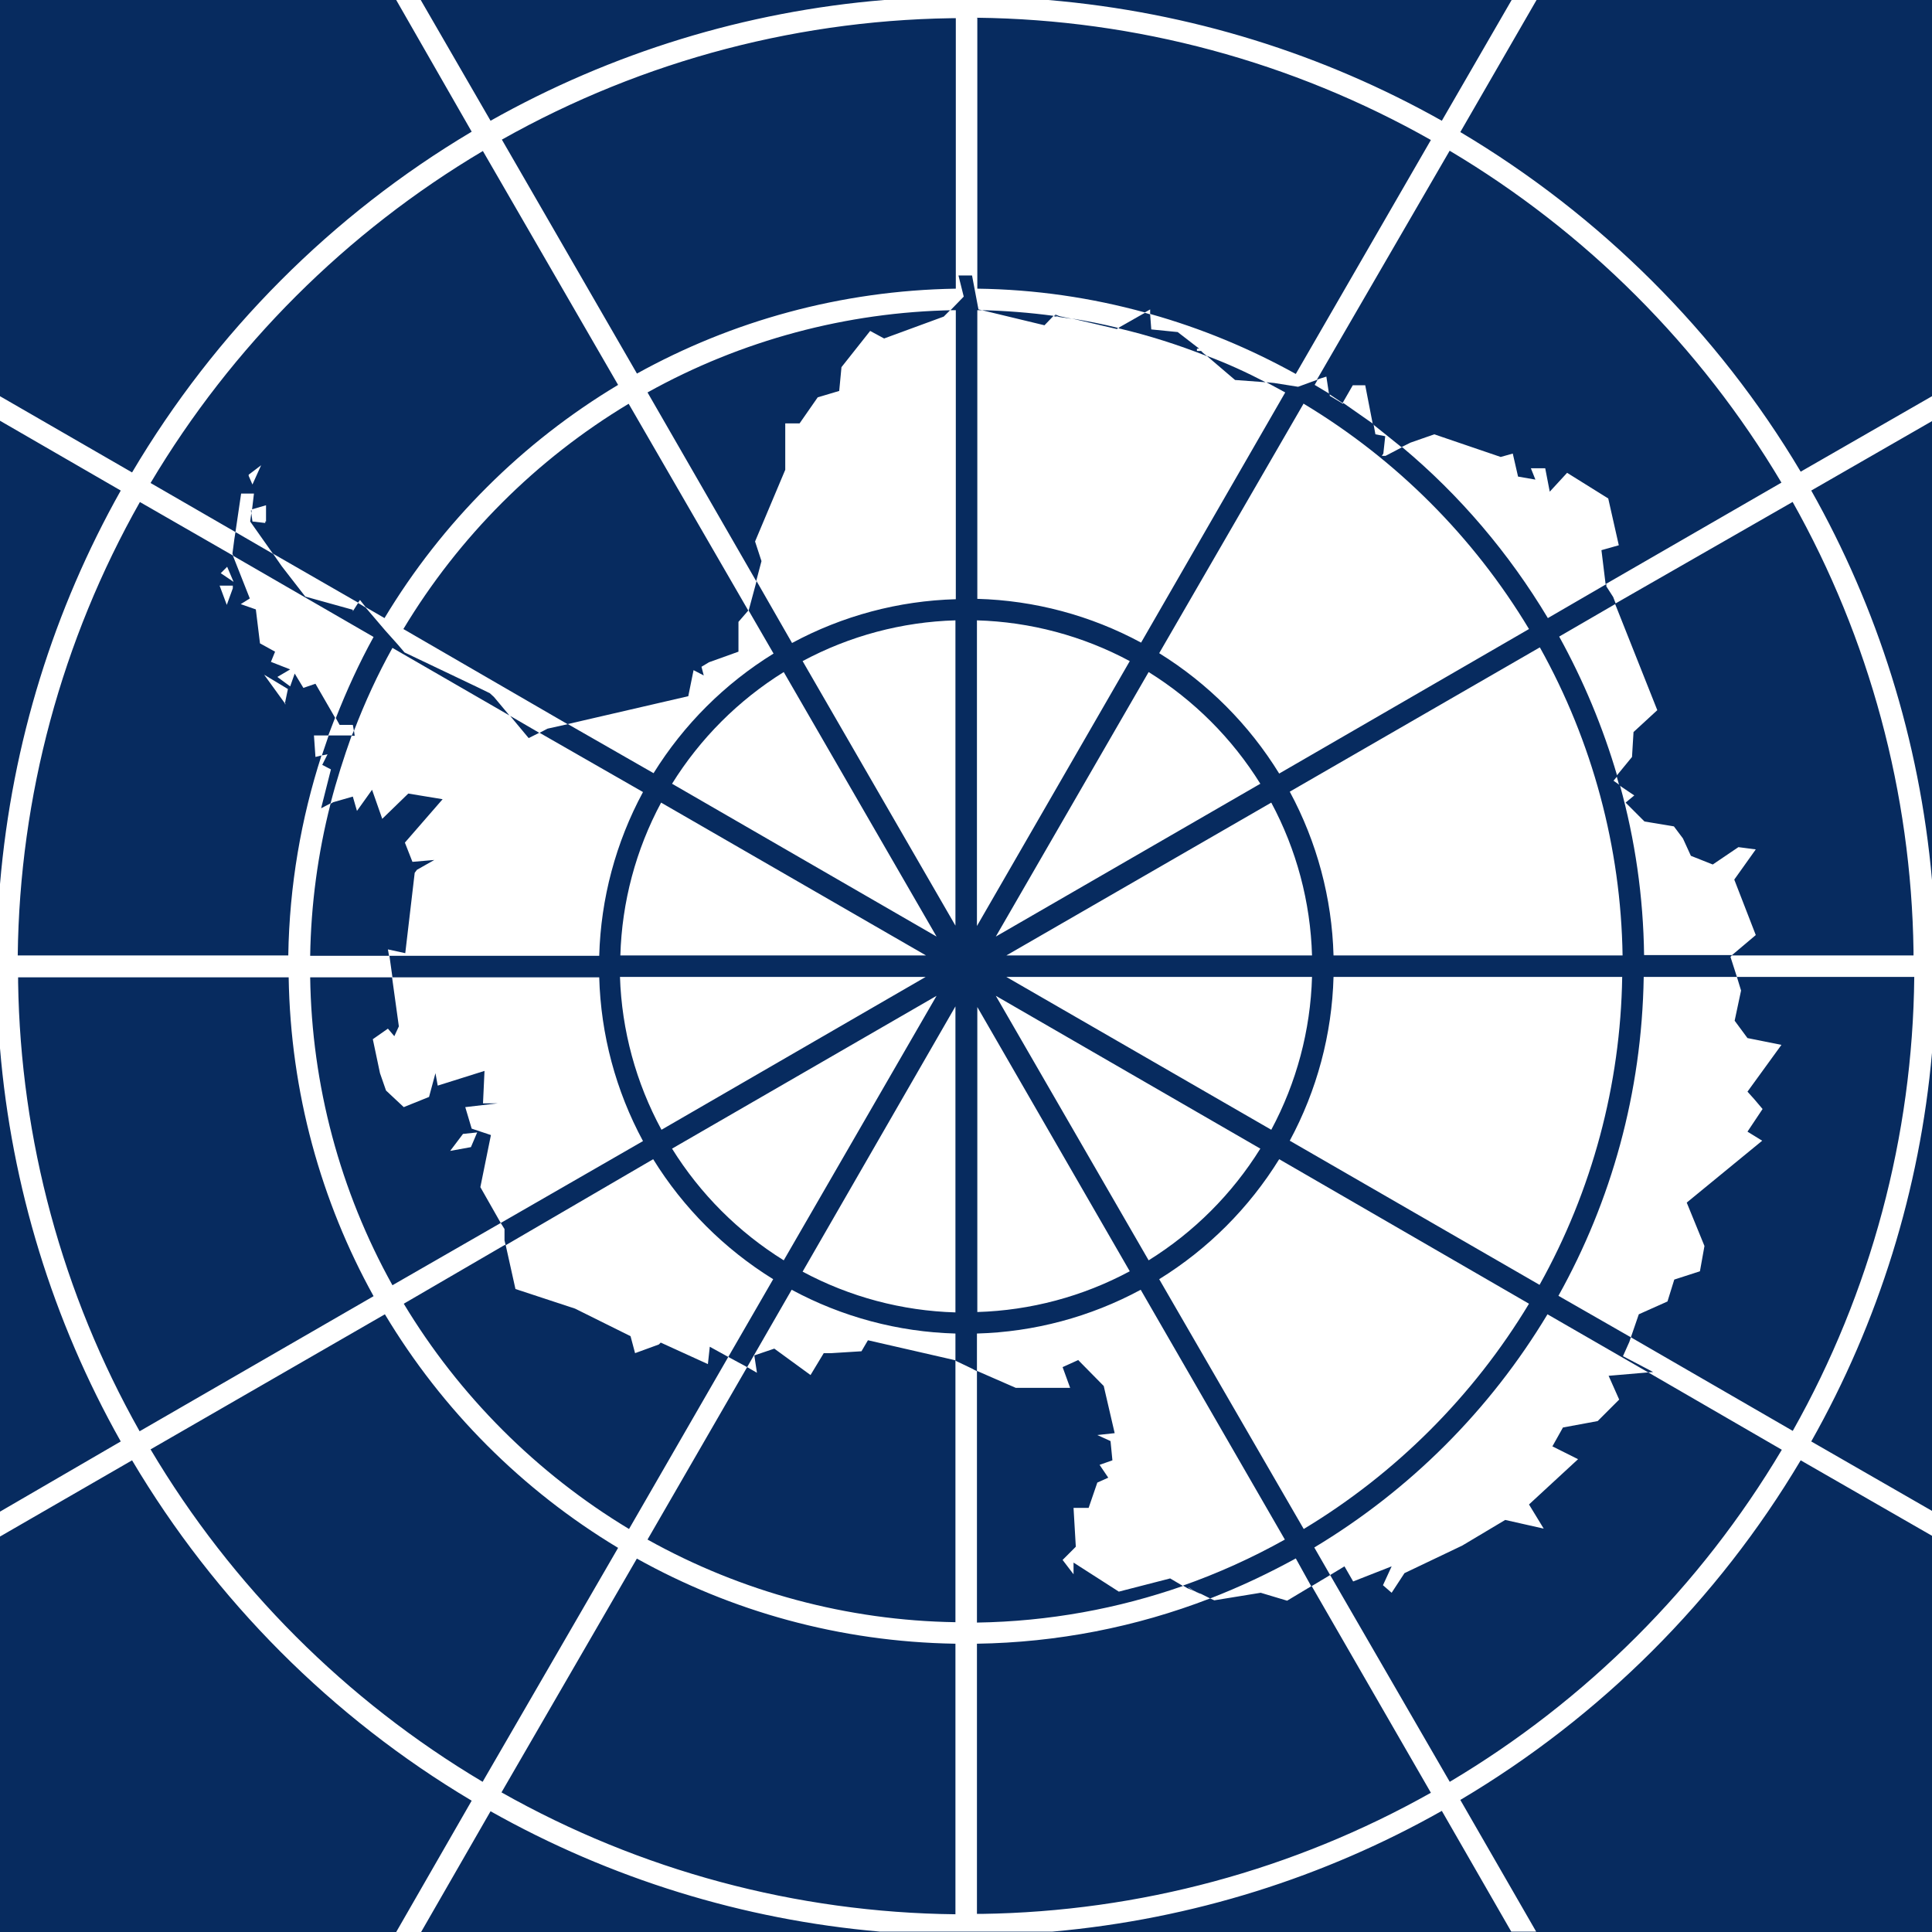
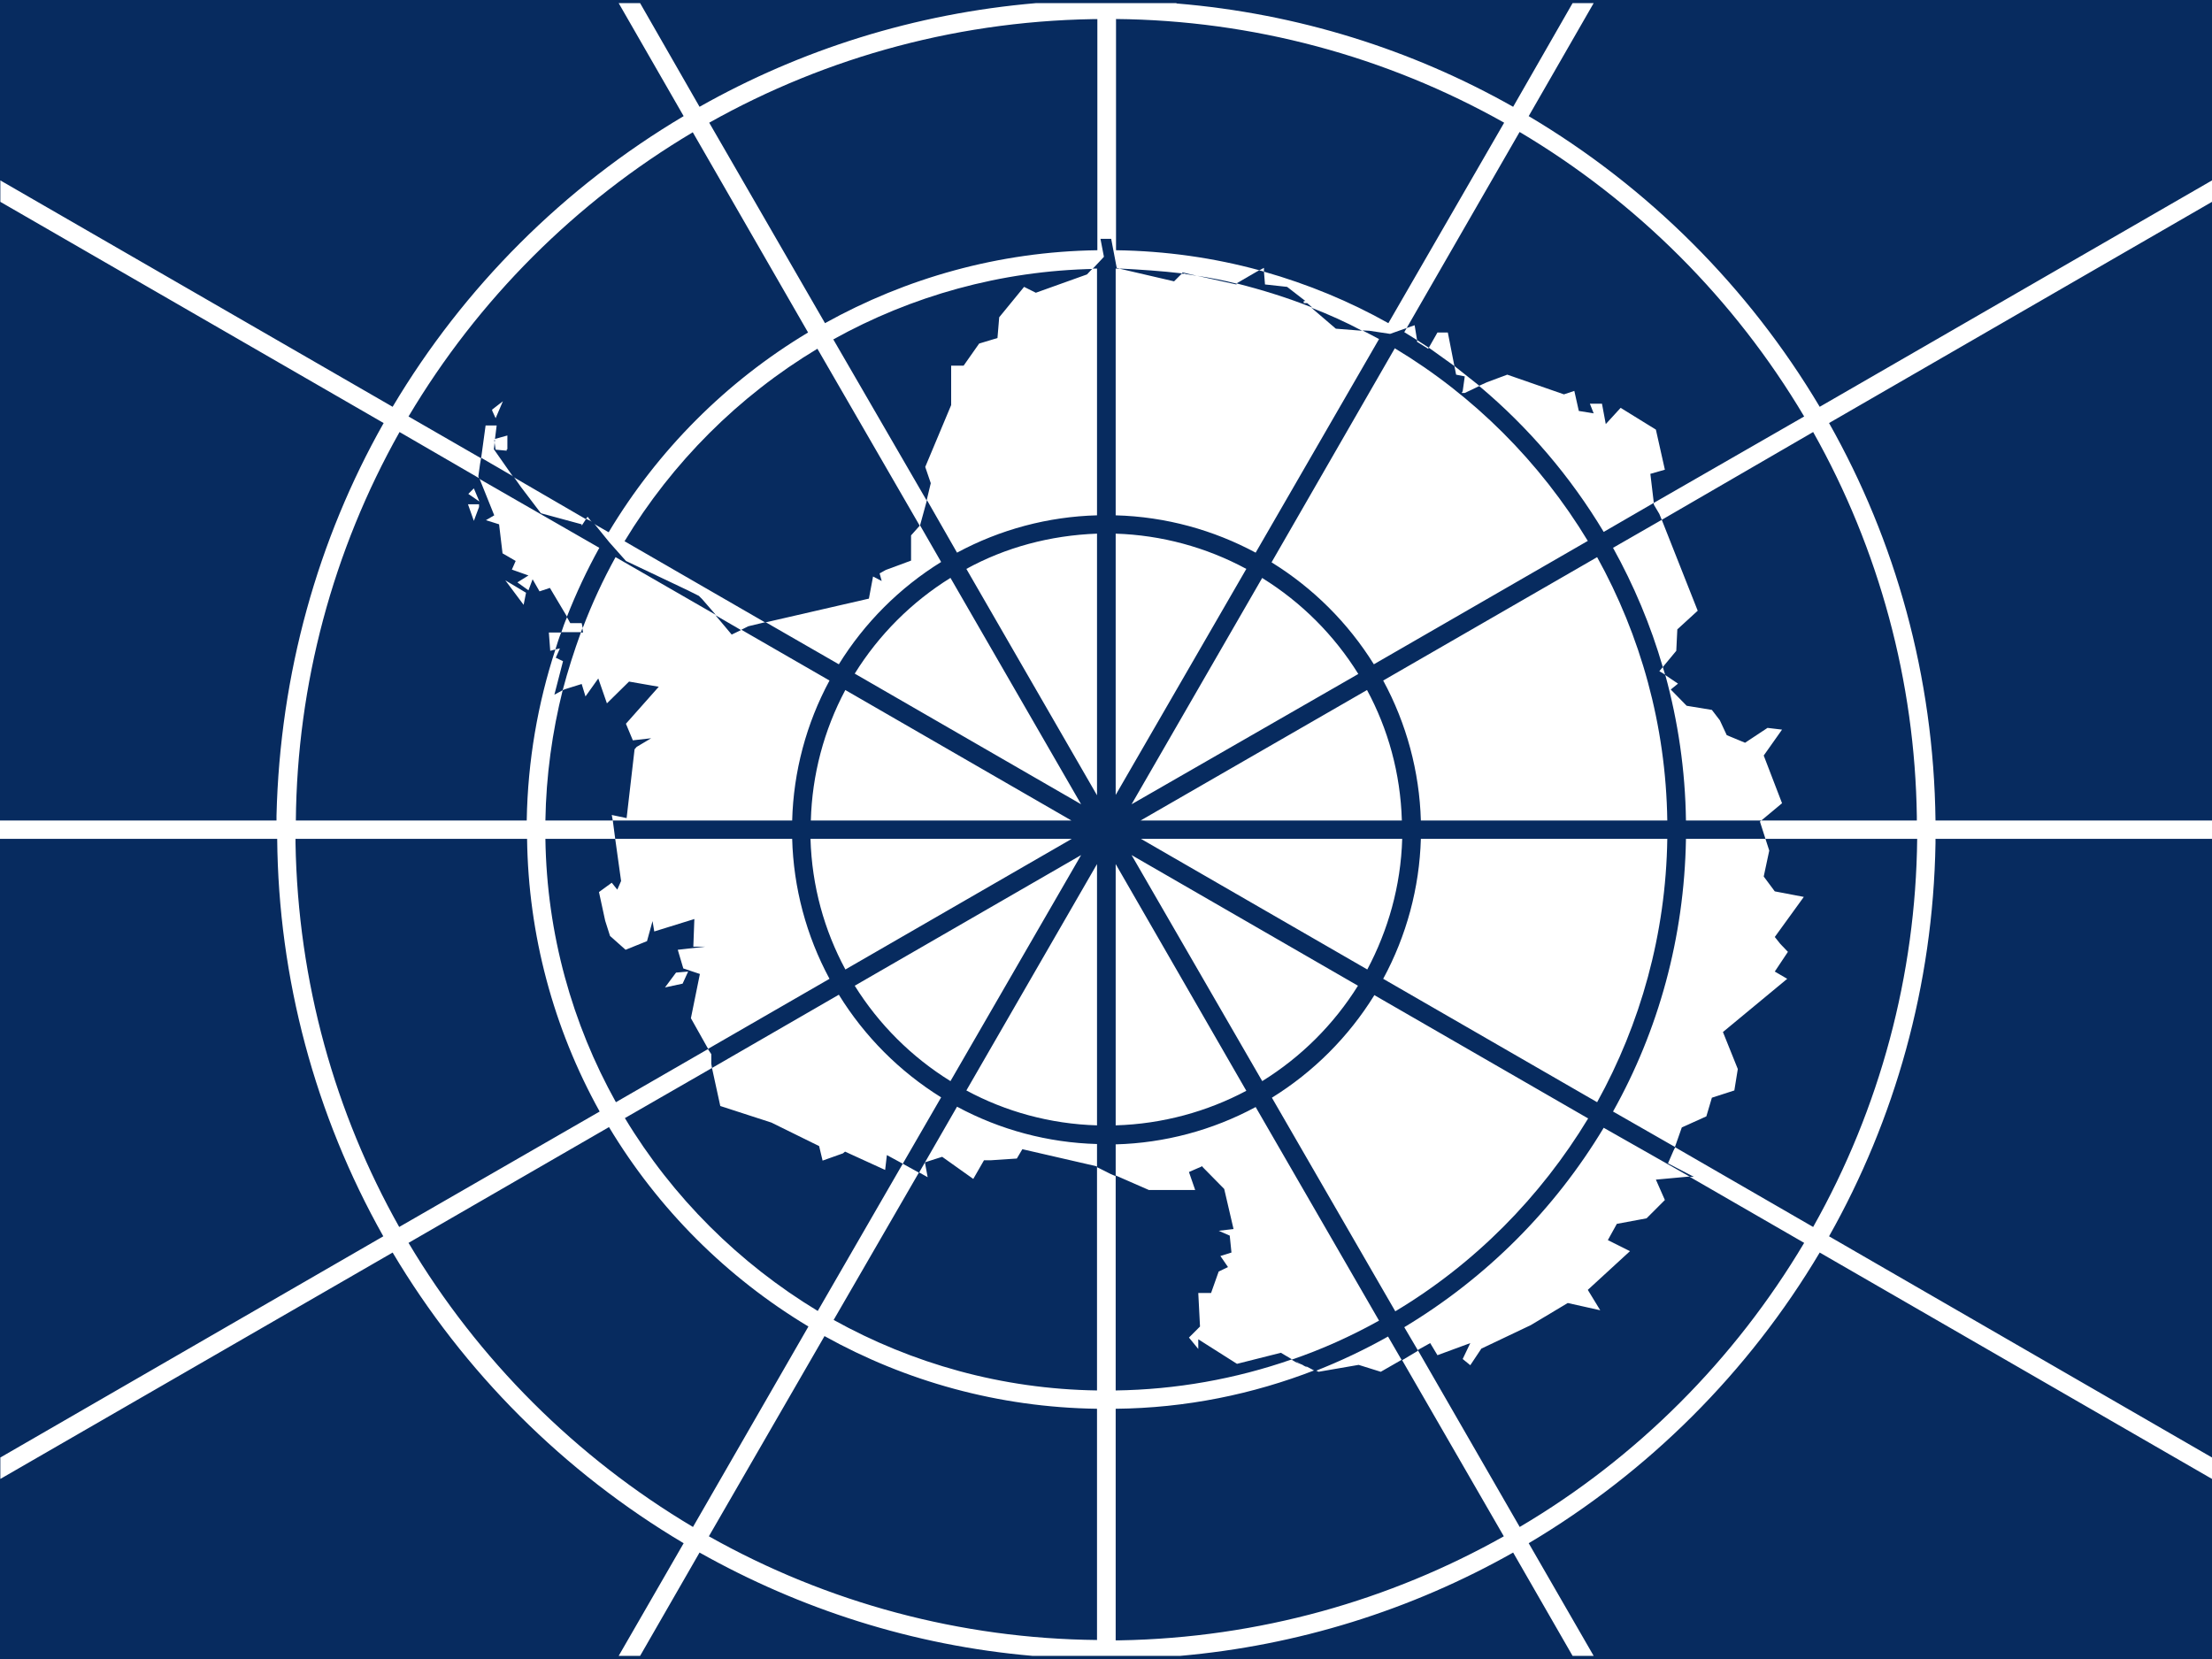
- <svg xmlns="http://www.w3.org/2000/svg" id="flag-icon-css-aq" viewBox="0 0 512 512">
-   <path fill="#072B5F" d="M0 0h512v512H0z" />
-   <path fill="#FFF" d="M277.8 0c37.7 3.2 73 14.4 104.3 32l18.5-32h6.6L387 35c37 22 68.2 53 90.2 90l34.8-20v6.6L480 130c17.5 31 28.7 66 32 103.2V279A255.3 255.3 0 01480 382l32 18.4v6.6l-34.8-20c-22 37-53.1 68-90.2 90l20.1 34.9h-6.6l-18.4-32c-31 17.5-66 28.7-103.2 32h-45.7A255.3 255.3 0 01130 480l-18.4 32H105l20-34.8c-37-22-68-53.1-90-90.2L0 407.2v-6.6L32 382A255.4 255.4 0 010 277.8v-43.5c3.2-37.7 14.4-73 32-104.3L0 111.5V105l35 20.2C57 88 88 56.9 125 34.9L105 0h6.5L130 32A255.4 255.4 0 01234.3 0h43.5zm-109 413l-35.9 62a250 250 0 00120.3 32.3v-71.7h-.1c-30.6-.5-59.3-8.6-84.4-22.6zm178.8 7.3l-6.5 3.9-7-2.1-12.3 2-1.1-.5a179 179 0 01-61.8 12v71.6h1.3a250 250 0 00119-32.1l-31.6-54.8zm89.2-56.6l-10.5.9 2.8 6.3-5.7 5.7-9.2 1.7-2.8 5 6.8 3.4-13 12 3.9 6.4-10.2-2.3-11.4 6.8-15.3 7.3-3.4 5.2-2.3-2 2.3-5-10.2 4-2.3-4-3.8 2.3 31.7 54.8a252.5 252.5 0 0088-88l-35.4-20.5zM102 348.3l-62.1 35.8a252.5 252.5 0 0088 88.1l35.9-62a180.5 180.5 0 01-61.8-61.9zm128 6.9l-1.7 2.9-8 .5h-2l-3.5 5.8-9.6-7-5.3 1.8.7 4.6-2.6-1.5-26.4 45.7a173 173 0 0081.6 21.9v-69.4l-.4-.1-22.7-5.2zm55.8 5.2l-4.2 1.9 2 5.5h-14.4l-10.3-4.5V430c19.1-.3 37.4-3.7 54.6-9.7l-3.4-2-13.6 3.5-12-7.7v3.1l-2.9-3.8 3.5-3.5-.6-10.3h4l2.3-6.7 2.9-1.3-2.3-3.4 3.4-1.2-.5-5.1-3.5-1.6 4.6-.5-2.9-12.5-6.7-6.8zm-152-30.5L107 345.5c14.7 24.4 35.3 45 59.7 59.7l26.3-45.6-4.9-2.7-.5 4.6-12.5-5.7-.5.5-6.3 2.3-1.2-4.5-14.7-7.3-15.8-5.2-2.6-11.7zm326.5-71l1.1 3.6-1.7 8 3.4 4.6 9 1.8-9 12.4 1.8 2 2.2 2.6-4 6 3.9 2.4-20 16.4 4.7 11.5-1.2 6.7-6.8 2.2-1.8 5.8-7.6 3.4-2.1 6.1 42.9 24.8a250 250 0 0032.2-120.3h-47zM4.8 259v1.3a250 250 0 0032.2 119l62-35.8c-13.9-25.1-22-53.9-22.5-84.5H4.8zm77.4 0a173 173 0 0021.8 81.6l28.7-16.5-5.4-9.5 2.8-13.8-5.1-1.7-1.7-5.7 8.6-1H128l.4-8.6-12.4 3.9-.6-3.3-1.7 6.3-6.7 2.7-4.7-4.4-1.6-4.6-1.9-9 4-2.8 1.7 2 1.2-2.6-1.8-13H82.2zm44.3 41l-1.7 4-5.5 1 3.4-4.5 3.8-.4zm-27.9-90.7l-4 5.6-1.1-3.8-5.2 1.5-.7.4a174 174 0 00-5.4 40.3h20.9l-.3-1.7 4.6 1 2.5-21.3.6-.8 4.6-2.6-5.8.5-2-5.1 10-11.5-9.1-1.5-6.9 6.7-2.7-7.7zM475.1 133L428 160l11.2 28.2-6.3 5.8-.4 6.6-4.1 5 .7 2.5 4 2.7-2.3 1.9 5 5 7.8 1.3 2.4 3.2 2.1 4.6 5.8 2.3 6.8-4.6 4.6.6-5.7 8 5.7 14.7-6.4 5.4h48.2v-1.3a250 250 0 00-32.1-119zm-438 0A250 250 0 004.7 253.2h71.7v-.1c.3-18.4 3.4-36.2 8.8-52.9l-1.6.4-.4-5.7h3.8l1.8-4.7-5.2-9-3.2 1.1-2.3-3.8-1.2 3.4-3.4-2.5 3.4-2-5.1-2 1.1-2.7-4-2.2-1.1-9-4-1.4 2.4-1.5-4.5-11.4L37 133zm98 56.6l5 6 2.8-1.4-7.9-4.6zm-41.9 5.4h.8l-.2-1.4-.6 1.4zm73.4-88a174.7 174.7 0 00-59.7 59.7l43.5 25.2 32-7.4 1.4-6.9 2.7 1.4-.6-2.3 2-1.2 7.8-2.8v-7.9l2.6-3-31.7-54.8zm-91 79.4l.1.2h-.2v-.2zm-5.6-7.6l6.3 3.8-.8 3.8-5.5-7.6zm58-138.8a252.5 252.5 0 00-88.1 88l22.5 13 1.5-10.2h3.4l-.5 4.2V135.2l-.3.1.1.7-.3 2.2 6 8.5 22.6 13 .5-.7 1.5 1.9 5 2.9a180.5 180.5 0 0161.9-61.8l-35.9-62.1zM61.7 155.2v.7l-1.6 4.4-1.9-5.1h3.5zM384.2 39.9L349 100.6l2.5-.8.7 4.6 3.6 2.4 2.7-4.7h3.3l2 10.3 7.6 6.1 2.4-1.2 6.3-2.2 17.6 6 3.2-.9 1.4 6.1 4.6.8-1.2-3h3.8l1.2 6.2 4.6-5 10.9 6.8 2.8 12.4-4.6 1.3 1.1 9 46.6-26.9a252.5 252.5 0 00-88-88zm-324 110.3l1.7 4-3.4-2.3 1.7-1.7zm191.6-68h1a173 173 0 00-81.2 21.8l28.8 50 1.4-5.3-1.7-5.2 8-19v-12.3h3.8l4.8-6.9 5.7-1.7.6-6.3 7.6-9.6 3.7 2 15.8-5.8 1.7-1.7zM70.5 133.8v4.4h-.2v.4l-3.4-.4-.3-2.2.1-.8V135l3.8-1.1zm-1.3-10.5l-2.3 5.1-1-2.3v-.3l3.3-2.5zm250.6-29l7.5 6.4 8.1.6c-5-2.6-10.2-5-15.6-7zM256 4.8A250 250 0 00133 37l35.8 62c25.1-13.9 53.9-22 84.5-22.5V4.8h2.8zm3 0v71.7c15.4.2 30.2 2.4 44.4 6.3l1.4-.8v1.2c13.6 3.8 26.5 9.2 38.6 15.9l35.8-62A250 250 0 00258.9 4.7zM284 84.4l12 2.8.3-.3c-4-1-8.1-1.8-12.3-2.5zm-23.8-2.2l16.6 4 2.4-2.5a175 175 0 00-19-1.5z" />
-   <path fill="#072B5F" d="M257.6 73l1.7 9 1 .2H259v76.5a97 97 0 0143.4 11.6l38.2-66.3-5-2.7 2.1.2 6.3 1 5.2-1.9-.8 1.4 4 2.4v.5l3.5 2.1.1-.2 8 5.6.5 2.7 2.6.5-.5 4.6-.4.6h1l4.4-2.3c15.3 12.8 28.3 28.1 38.6 45.3l15.5-9v.6l1.8 2.8.7 1.8-15 8.7c6.4 11.6 11.6 24 15.4 37l-1 1.2 1.7 1.2c4 14.4 6.2 29.5 6.4 45H459l-.4.5 1.7 5.3h-24.7v.1c-.5 30.6-8.6 59.3-22.6 84.4l19.2 11-.4 1.2-1.7 3.8 8 4.2-1.3.1-26.7-15.4a180.5 180.5 0 01-61.8 61.8l4.2 7.3-5 3-4.1-7.4c-7.3 4-14.9 7.6-22.7 10.6l-2.4-1.2-1.1-.4-2.1-1.3h-.2l2 1.1-2.2-.9-1.2-.7a173 173 0 0027-12.2l-38.2-66.2a97 97 0 01-43.4 11.6v10l-1.5-.8-4.2-2v-7.2a97 97 0 01-43.4-11.6L198 362.3l-5-2.7 11.9-20.6a98 98 0 01-31.8-31.8L134 330l-.3-1.3v-3l-1-1.6 37.7-21.7a97 97 0 01-11.6-43.4h-54.8l-.8-5.7h55.6a97 97 0 0111.6-43.4l-27.4-15.7 2.1-1.1 5.4-1.2 22.7 13a98 98 0 0131.8-31.7l-6.6-11.4 2.1-7.8 9.4 16.4a97 97 0 0143.4-11.6V82.2h-1.4l.2-.2 3.3-3.4L254 73h3.5zM339 307.2a98 98 0 01-31.8 31.8l38.3 66.2c24.4-14.7 45-35.3 59.7-59.7L339 307.2zm-80-40.5v81a91.2 91.2 0 0040.4-10.8l-40.5-70.2zm-5.8 0L212.7 337a91.2 91.2 0 0040.5 10.8v-81zm176.7-7.8h-76.5a97 97 0 01-11.6 43.4l66.2 38.2a173 173 0 0021.9-81.6zm-166 5l40.5 70.1a92.2 92.2 0 0029.6-29.6l-70.1-40.5zm-15.7 0l-70.1 40.5a92.2 92.2 0 0029.6 29.6l40.5-70.1zm18.5-5l70.2 40.5a91.2 91.2 0 0010.8-40.5h-81zm-21.4 0h-81a91.2 91.2 0 0011 40.5l70-40.5zm91.6-46.2l-70.2 40.5h81a91.2 91.2 0 00-10.8-40.5zm-161.7 0a91.2 91.2 0 00-10.8 40.5h81l-70.2-40.5zM408 171.6l-66.2 38.2a97 97 0 0111.6 43.4H430a173 173 0 00-21.9-81.6zm-200.3 6.5a92.2 92.2 0 00-29.6 29.6l70.1 40.5-40.5-70.1zm96.7 0l-40.5 70.1 70.1-40.5a92.2 92.2 0 00-29.6-29.6zm-51.2-13.7a91.2 91.2 0 00-40.5 10.8l40.5 70.1v-81zm5.7 0v81l40.5-70.2a91.2 91.2 0 00-40.5-10.8zM87.6 212.9l-2.5 1.3 2.6-10.3-2.3-1.2 1.4-2.8-1.5.3 1.8-5.3h6.1c-2.1 5.9-4 11.8-5.6 18zm257.9-106l-38.3 66.2A98 98 0 01339 205l66.2-38.3a174.7 174.7 0 00-59.7-59.7zM62.4 141l10 5.8 2.3 3.3 6.2 8 12.6 3.5v.4l1.4-2.2 2 1.2 5.2 6.1 3.4 3.8 1.7 2 19.1 9.1 3.5 1.7 1.1 1 4.1 4.9-31-17.9c-3.9 7-7.3 14.4-10.2 22l-.3-1.6H90l-1-1.8c2.9-7.4 6.2-14.6 10-21.5l-37.2-21.5-.2-.6.5-3.8.3-1.9zm242.4-57.7l.3 4 7 .7 5.7 4.4h-.6v.6h1.1l.6.6 1 .8c-7.6-3-15.4-5.5-23.5-7.4l.3-.3 6.7-3.8 1.4.4zm-25 .1l1 .4 3.3.7-3.4-.5-1.2-.4.7.4-.9-.2.4-.4zm-26.5-1h-.1zm2.7-.1h-2.7 2.7zM317 421.8l.3.2 1.1.6-1.4-.8z" />
+ <svg xmlns="http://www.w3.org/2000/svg" id="flag-icon-css-aq" viewBox="0 0 640 480">
+   <path fill="#072B5F" d="M0 0h640v480H0z" />
+   <path fill="#FFF" d="M340.4 1c35.2 2.9 68.2 13.4 97.4 29.9L455 .9h6.1l-18.8 32.7a241.2 241.2 0 0184.2 84.1l113.5-65.5v6.2l-110.8 64c19.2 34 30.3 73.2 30.8 115h80v5.3h-80v1.3c-.7 41.3-11.8 80-30.8 113.7l110.8 64v6.2l-113.5-65.5a241.2 241.2 0 01-84.2 84.1l18.8 32.6H455l-17.2-29.9a238.4 238.4 0 01-96.4 29.9h-42.6c-34.8-3-67.4-13.6-96.4-29.9l-17.2 29.9H179l18.8-32.6a241.2 241.2 0 01-84.2-84.1L.1 427.9v-6.2l110.8-64a238.8 238.8 0 01-30.7-115H0v-5.3h80V236C81 194.8 92 156 111 122.4L.1 58.4v-6.2l113.5 65.5a241.2 241.2 0 0184.2-84.1L179 .9h6.2l17.2 30c29.2-16.5 62.2-27 97.4-30h40.6zM238.6 386.5l-33.5 58a233.5 233.5 0 00112.3 30v-66.9c-28.6-.4-55.4-8-78.8-21zm167 6.9l-6.1 3.5-6.4-2-11.6 2-1-.5c-18 7-37.4 11-57.7 11.2v67h1.2c40.3-.7 78.2-11.6 111.1-30.1l-29.5-51.1zm83.3-53l-9.8.9 2.6 5.9-5.3 5.3-8.6 1.6-2.6 4.7 6.4 3.2-12.2 11.2 3.6 5.9-9.4-2.1-10.7 6.4-14.3 6.8-3.2 4.8-2.2-1.8 2.2-4.6-9.5 3.5-2.1-3.5-3.6 2 29.5 51.2c33.9-20 62.2-48.4 82.3-82.2l-33.1-19.1zm-312.7-14.3l-58 33.5c20.1 33.8 48.5 62.1 82.3 82.2l33.4-58a168.6 168.6 0 01-57.7-57.7zm119.6 6.4l-1.6 2.7-7.5.5h-2l-3.1 5.4-9-6.4-5 1.6.8 4.3-2.5-1.4-24.7 42.7c22.7 12.6 48.6 20 76.2 20.4v-64.8l-.3-.1-21.3-4.9zm52.1 4.9l-3.9 1.7 1.8 5.2h-13.4l-9.6-4.2v62.2a162 162 0 0051-9l-3.2-1.9-12.7 3.2-11.2-7.1v2.8L344 387l3.2-3.2-.5-9.7h3.7l2.2-6.2 2.7-1.3-2.2-3.2 3.2-1-.5-4.9-3.2-1.4 4.3-.5-2.7-11.6-6.3-6.4zM206 309l-25.2 14.5c13.8 22.9 33 42 55.8 55.8l24.6-42.6-4.6-2.5-.5 4.3-11.6-5.3-.6.5-5.9 2.1-1-4.2-13.8-6.8-14.8-4.8-2.4-11zm304.8-66.3l1.1 3.4-1.6 7.5 3.2 4.3 8.4 1.6-8.4 11.6 1.6 2 2.2 2.3-3.8 5.7 3.6 2.1-18.6 15.4 4.3 10.7-1 6.2-6.5 2.1-1.6 5.4-7.1 3.2-2 5.7 40 23.1a233.5 233.5 0 0030.1-112.3h-43.9zm-425.3 0v1.2c.7 40.4 11.5 78.2 30 111.1l58-33.4a166.9 166.9 0 01-21-78.9h-67zm72.3 0c.4 27.6 7.8 53.6 20.4 76.2l26.7-15.4-5-8.9 2.6-12.8-4.8-1.6-1.6-5.4 8-.9h-3.5l.3-8-11.6 3.6-.5-3-1.6 5.8-6.2 2.5-4.5-4-1.4-4.4-1.8-8.3 3.7-2.7 1.6 2 1.1-2.5-1.7-12.2h-20.2zm41.3 38.4l-1.6 3.5-5.1 1.1 3.2-4.3 3.5-.3zm-26-84.8l-3.7 5.2-1.1-3.6-4.8 1.5-.7.3c-3 12-4.8 24.7-5 37.7h19.5l-.3-1.6 4.3.9 2.3-19.9.6-.7 4.2-2.5-5.3.6-2-4.8 9.5-10.7-8.6-1.5-6.4 6.3-2.5-7.2zM524.6 125l-43.8 25.4 10.4 26.3-5.9 5.4-.3 6.2-3.9 4.7.7 2.3 3.7 2.5-2.1 1.7 4.6 4.7 7.3 1.2 2.3 3 2 4.3 5.3 2.2 6.5-4.3 4.2.5-5.3 7.5 5.3 13.8-6 5h45v-1.2a233.4 233.4 0 00-30-111.2zm-409 0a233.5 233.5 0 00-30 112.4h66.8v-.1c.3-17.2 3.2-33.8 8.3-49.4l-1.5.4-.4-5.3h3.6c.5-1.5 1-3 1.7-4.5l-5-8.4-3 1-2-3.5-1.2 3.2-3.2-2.3 3.2-2-4.8-1.7 1.1-2.5-3.8-2.2-1-8.4-3.8-1.2 2.4-1.4-4.3-10.7-23.1-13.4zM207 178l4.7 5.6 2.7-1.3-7.4-4.3zm-39 5h.7l-.2-1.2-.5 1.3zm68.5-82.1c-22.8 13.7-42 32.9-55.8 55.7l40.7 23.5 30-6.9 1.2-6.4 2.5 1.3-.6-2.2 1.8-1 7.3-2.7v-7.3l2.5-2.8-29.6-51.2zm-85 74.1v.2-.2zm-5.3-7.1l6 3.6-.7 3.5-5.3-7.1zm54.2-129.6a235.8 235.8 0 00-82.2 82.2l21 12.1 1.3-9.5h3.2l-.5 4v.2h-.2l.1.7-.2 2 5.6 8 21 12.2.5-.7 1.4 1.8 4.7 2.7c14.2-23.7 34-43.6 57.7-57.8l-33.4-58zm-61.8 107.6v.8l-1.5 4-1.7-4.8h3.2zm301-107.6L407 94.9l2.3-.8.7 4.3 3.4 2.2 2.5-4.4h3l1.9 9.7 7.2 5.7 2.2-1 5.9-2.2 16.4 5.7 3-1 1.3 5.8 4.3.7-1.1-2.8h3.5l1.1 5.9 4.3-4.7 10.2 6.3 2.6 11.6-4.2 1.2 1 8.4 43.5-25a235.8 235.8 0 00-82.3-82.3zm-302.5 103l1.6 3.8-3.2-2.2 1.6-1.6zm179-63.5h.8c-27.5.5-53.3 7.9-75.8 20.4l27 46.6 1.2-5-1.6-4.7 7.5-17.9v-11.4h3.6l4.5-6.4 5.3-1.6.5-6 7.2-8.8 3.4 1.7 14.8-5.3 1.5-1.6zM146.8 126v4h-.2v.4l-3.2-.3-.3-2 .1-.8V127l3.6-1zm-1.3-9.9l-2.1 4.9-1-2.2v-.3l3.1-2.4zm234-27l7 6 7.6.6c-4.7-2.5-9.6-4.7-14.5-6.6zM322.9 5.5v66.9c14.4.2 28.3 2.2 41.5 5.8l1.3-.7v1.1c12.7 3.6 24.8 8.6 36 14.9l33.5-58a233.5 233.5 0 00-112.3-30zm-2.7 0c-41.8 0-81 10.9-115 30l33.5 58c23.4-13 50.2-20.7 78.8-21.1v-67h2.7zm26.2 74.3l11.3 2.5.2-.2c-3.8-1-7.6-1.7-11.5-2.3zm-22.2-2l15.5 3.6 2.3-2.3C336 78.4 330 78 324 77.7z" />
+   <path fill="#072B5F" d="M321.5 69.1l1.6 8.4 1 .2h-1.3v71.4c14.6.4 28.4 4.3 40.5 10.8L399 98.1a162 162 0 00-4.8-2.5l2 .1 6 .9 4.8-1.7-.7 1.2 3.7 2.3v.5l3.2 2 .2-.3 7.4 5.3.5 2.5 2.5.5-.6 4.3-.3.5h.9l4.2-2c14.2 11.9 26.4 26.2 36 42.2l14.5-8.4v.5l1.6 2.7.7 1.7-14.1 8.1c6 10.8 10.9 22.4 14.4 34.5l-1 1.2 1.7 1c3.7 13.5 5.8 27.6 6 42.2h21.8l-.4.3 1.6 5h-23v.1c-.5 28.6-8 55.4-21.1 78.8l18 10.3-.5 1-1.6 3.7 7.5 3.9H489L464 326.3a168.6 168.6 0 01-57.7 57.7l4 6.8-4.7 2.8-4-6.9a167 167 0 01-21.1 10l-2.2-1.2-1.1-.4-2-1.2h-.1l1.8 1-2-.8-1.2-.7c8.8-3 17.2-6.8 25.3-11.3l-35.7-61.8a90.5 90.5 0 01-40.5 10.8v9.2l-1.4-.6-4-2V331a90.5 90.5 0 01-40.5-10.8l-11 19.1-4.7-2.6 11.1-19.2a91.5 91.5 0 01-29.6-29.7L206 309l-.2-1.2V305l-1-1.5 35.2-20.3a90.5 90.5 0 01-10.8-40.5H178l-.7-5.3h51.9a90.5 90.5 0 0110.8-40.5l-25.5-14.7 2-1 5-1.2 21.2 12.2a91.5 91.5 0 0129.6-29.6l-6.1-10.6 2-7.3 8.7 15.2a90.5 90.5 0 0140.5-10.8V77.7h-1.3l.3-.2 3-3.2-1-5.2h3.1zM377 395h.3l1 .7-1.3-.7zm20.6-107a91.5 91.5 0 01-29.6 29.6l35.7 61.8c22.9-13.7 42-33 55.8-55.8l-61.9-35.7zM322.8 250v75.6c13.6-.4 26.5-4 37.8-10L322.8 250zm-5.4 0l-37.8 65.5c11.3 6.1 24.2 9.7 37.8 10.1V250zm165-7.3h-71.3a90.5 90.5 0 01-10.9 40.5l61.9 35.7c12.5-22.6 19.9-48.6 20.3-76.2zm-155 4.7l37.8 65.4a86 86 0 0027.7-27.6l-65.5-37.8zm-14.6 0l-65.5 37.8a86 86 0 0027.7 27.6l37.8-65.4zm-2.7-4.7h-75.6c.4 13.7 4 26.5 10.1 37.8l65.5-37.8zm95.6 0h-75.6l65.5 37.8c6-11.3 9.7-24.1 10.1-37.8zm-10.1-43.1L330 237.4h75.6c-.4-13.7-4-26.5-10.1-37.8zm-151 0a85.2 85.2 0 00-10 37.8H310l-65.5-37.8zm217.5-38.4l-61.9 35.7a90.5 90.5 0 0110.9 40.5h71.3c-.4-27.7-7.8-53.6-20.3-76.2zm-187.1 6a86 86 0 00-27.7 27.7l65.5 37.8-37.8-65.5zm90.2 0l-37.8 65.5L393 195a86 86 0 00-27.7-27.7zm-47.8-12.8c-13.6.5-26.5 4-37.8 10.2l37.8 65.5v-75.7zm5.4 0V230l37.8-65.4a85.2 85.2 0 00-37.8-10.2zm-160 45.3l-2.4 1.3 2.5-9.7-2.1-1 1.2-2.7-1.3.3c.5-1.6 1-3.3 1.7-5h5.7c-2 5.5-3.8 11.1-5.3 16.8zm240.8-99l-35.7 62a91.5 91.5 0 0129.6 29.5l61.9-35.7c-13.8-22.8-33-42-55.8-55.7zm-264.3 31.8l9.3 5.4 2.2 3.1 5.7 7.5 11.8 3.2v.4l1.3-2 2 1 4.7 5.8 3.2 3.6 1.6 1.8 17.9 8.5 3.2 1.6 1 1 3.9 4.5-29-16.7c-3.6 6.5-6.8 13.4-9.5 20.5l-.3-1.4H165l-1-1.8a167 167 0 019.4-20l-34.8-20-.2-.7.5-3.6.3-1.7zm226.4-53.9l.3 3.7 6.4.7 5.3 4.1h-.5v.6h1l.6.5.9.8c-7-2.8-14.4-5.1-21.9-7l.3-.2 6.2-3.6 1.4.4zm-23.5.2l1.1.3 3 .7-3.2-.5-1-.4.6.3h-.8l.3-.4zm-24.6-1h-.2.2zm2.5-.1h-2.5 2.5z" />
</svg>
